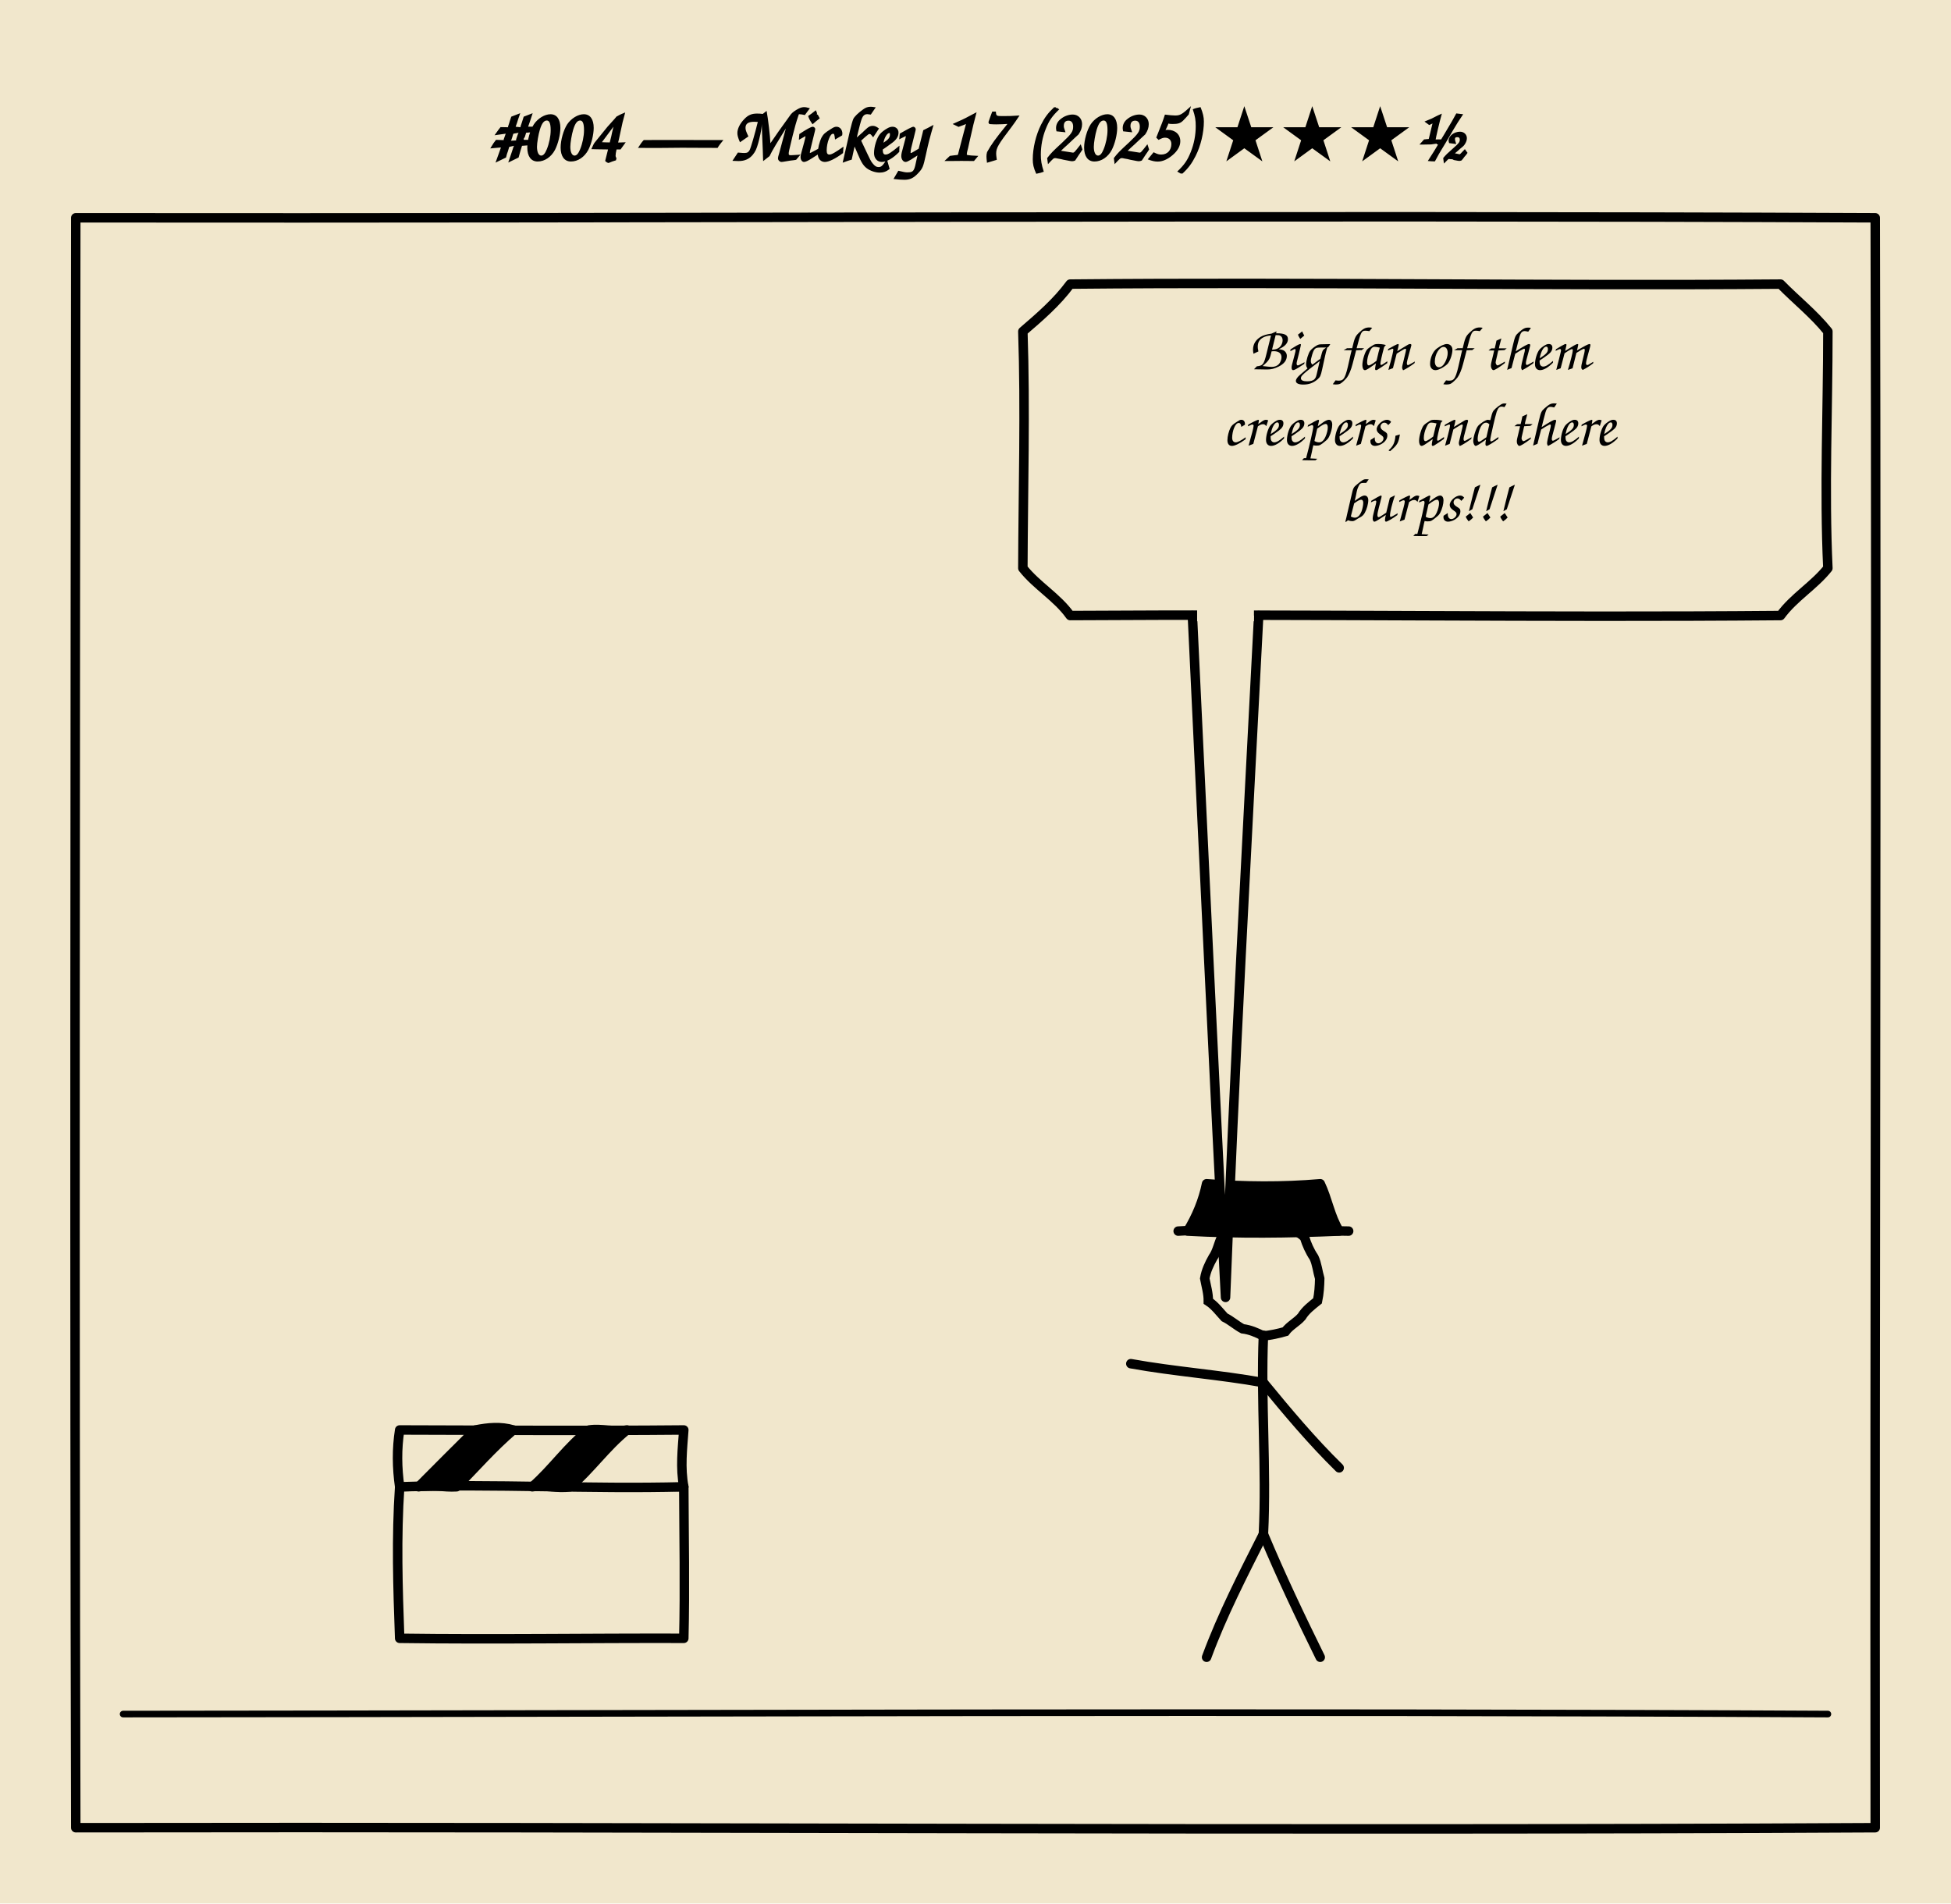
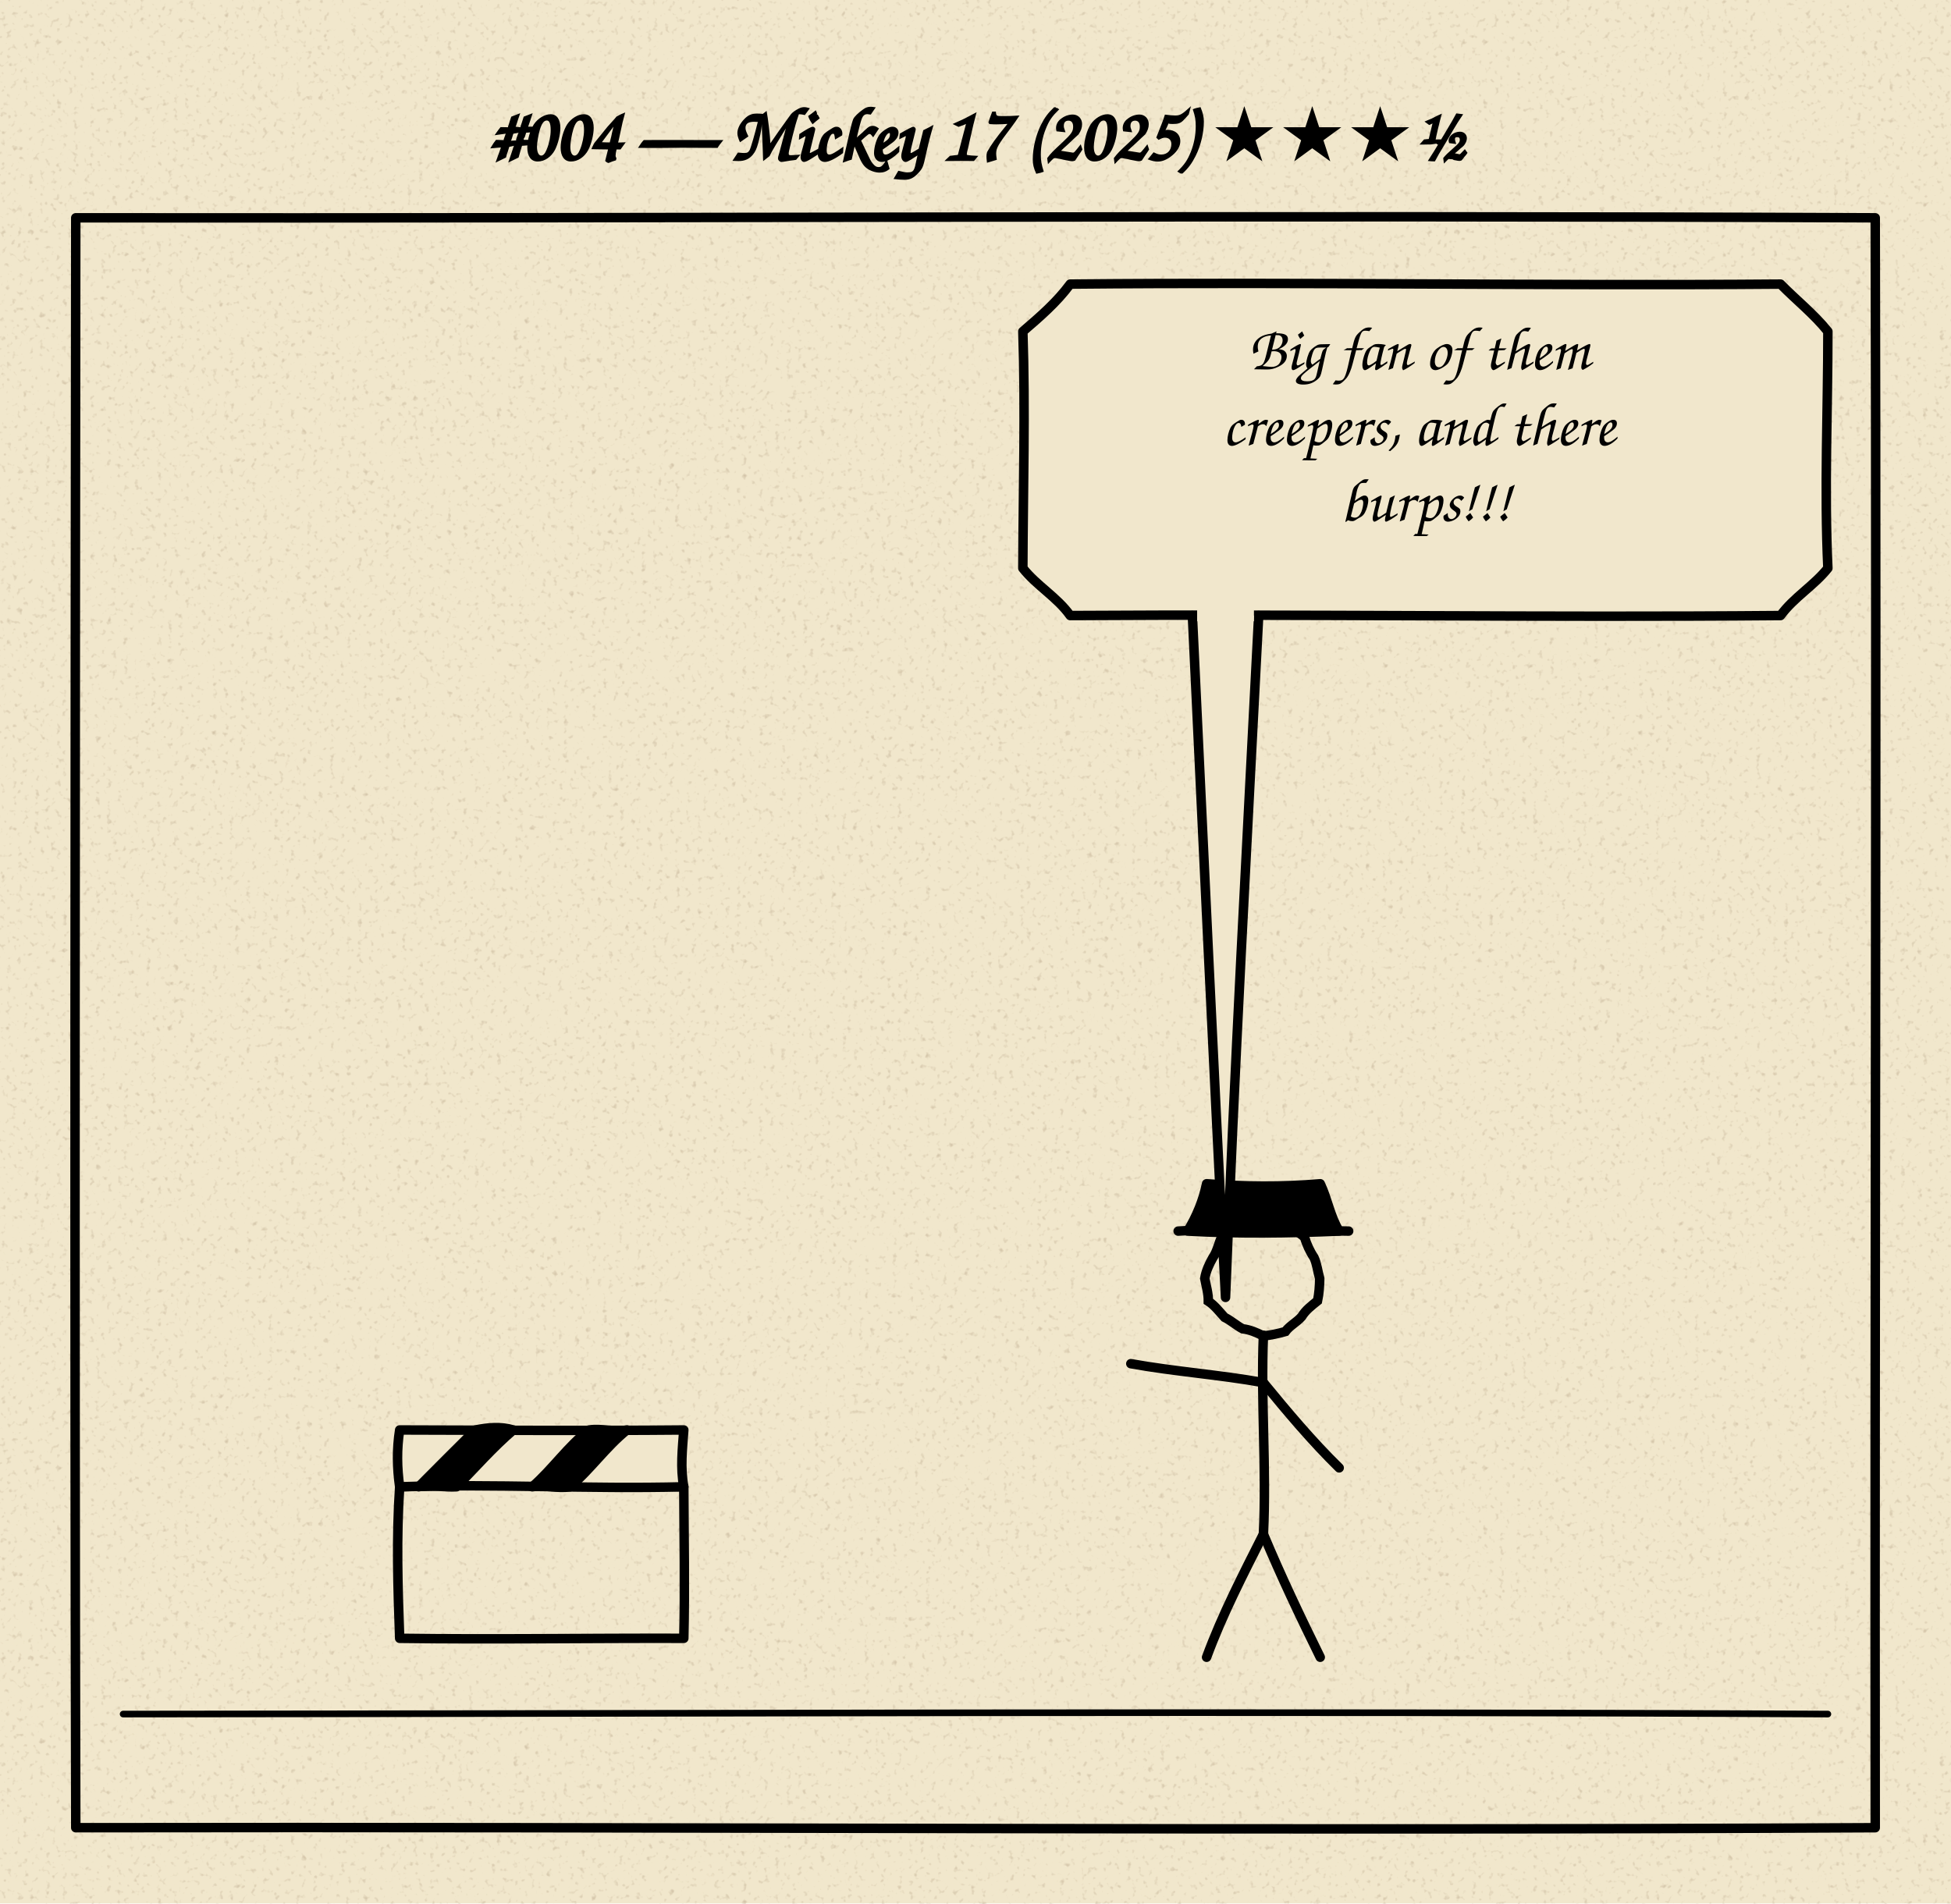
<svg xmlns="http://www.w3.org/2000/svg" viewBox="0 0 412 402" width="412" height="402" role="img" aria-label="#004 — Mickey 17 (2025)">
+   <defs>
+     <filter id="grain" x="0%" y="0%" width="100%" height="100%">
+       <feTurbulence type="fractalNoise" baseFrequency="0.85" numOctaves="2" stitchTiles="stitch" seed="5" />
+       <feColorMatrix values="0 0 0 0 0.32  0 0 0 0 0.22  0 0 0 0 0.13  0 0 0 -1.4 0.55" />
+     </filter>
+   </defs>
  <rect width="100%" height="100%" fill="#f1e7cc" />
+   <rect width="100%" height="100%" filter="url(#grain)" opacity="0.75" />
  <text x="206.0" y="34" text-anchor="middle" font-family="Comic Neue, Comic Sans MS, cursive" font-size="16" font-weight="700" fill="black">#004 — Mickey 17 (2025) ★★★½</text>
  <g class="panel">
    <path d="M 16.00 46.00 C 142.67 46.15, 269.33 45.44, 396.00 46.00 C 396.32 159.33, 395.86 272.67, 396.00 386.00 C 269.33 386.67, 142.67 385.78, 16.00 386.00 C 15.72 272.67, 15.88 159.33, 16.00 46.00" fill="none" stroke="black" stroke-width="2.0" stroke-linecap="round" stroke-linejoin="round" />
    <path d="M 26.00 362.00 C 146.00 361.91, 266.00 361.37, 386.00 362.00" fill="none" stroke="black" stroke-width="1.4" stroke-linecap="round" />
    <path d="M 84.40 314.00 C 104.40 313.54, 124.40 313.53, 144.40 314.00 C 144.44 324.67, 144.66 335.33, 144.40 346.00 C 124.40 345.94, 104.40 346.27, 84.40 346.00 C 84.01 335.33, 83.68 324.67, 84.40 314.00" fill="none" stroke="black" stroke-width="2.0" stroke-linecap="round" stroke-linejoin="round" />
    <path d="M 84.40 302.00 C 104.40 302.06, 124.40 302.18, 144.40 302.00 C 144.11 306.00, 143.64 310.00, 144.40 314.00 C 124.40 314.52, 104.40 313.33, 84.40 314.00 C 83.83 310.00, 83.77 306.00, 84.40 302.00" fill="#f1e7cc" stroke="black" stroke-width="2.0" stroke-linecap="round" stroke-linejoin="round" />
    <path d="M 88.40 314.00 C 92.40 310.00, 96.37 305.97, 100.40 302.00 C 103.07 301.47, 105.73 301.21, 108.40 302.00 C 104.09 305.69, 100.36 309.96, 96.40 314.00 C 93.73 314.18, 91.07 313.44, 88.40 314.00" fill="black" stroke="black" stroke-width="2.0" stroke-linecap="round" stroke-linejoin="round" />
    <path d="M 112.40 314.00 C 116.68 310.28, 119.88 305.48, 124.40 302.00 C 127.07 301.61, 129.73 302.49, 132.40 302.00 C 127.97 305.57, 124.71 310.31, 120.40 314.00 C 117.73 314.45, 115.07 313.54, 112.40 314.00" fill="black" stroke="black" stroke-width="2.0" stroke-linecap="round" stroke-linejoin="round" />
    <path d="M 278.69 270.00 C 278.66 271.59, 278.56 273.17, 278.23 274.73 C 276.99 275.73, 275.71 276.68, 274.87 278.07 C 273.85 279.25, 272.38 279.94, 271.44 281.21 C 269.92 281.65, 268.37 281.97, 266.80 282.15 C 265.40 281.44, 263.98 280.82, 262.40 280.63 C 261.07 279.92, 259.95 278.88, 258.59 278.21 C 257.50 277.03, 256.54 275.71, 255.17 274.82 C 255.19 273.17, 254.71 271.60, 254.41 270.00 C 254.68 268.41, 255.35 266.97, 256.14 265.58 C 257.07 264.26, 257.30 262.63, 258.01 261.21 C 259.51 260.52, 260.86 259.62, 262.00 258.42 C 263.58 258.02, 265.21 257.88, 266.80 257.52 C 268.34 258.11, 270.06 257.77, 271.58 258.47 C 272.71 259.65, 274.33 260.16, 275.48 261.32 C 275.96 262.83, 276.59 264.26, 277.48 265.58 C 278.13 266.98, 278.25 268.54, 278.69 270.00" fill="none" stroke="black" stroke-width="2.0" stroke-linecap="round" />
    <path d="M 250.80 260.00 C 261.47 260.59, 272.13 260.46, 282.80 260.00 C 280.88 256.90, 280.36 253.24, 278.80 250.00 C 270.80 250.69, 262.80 250.61, 254.80 250.00 C 254.07 253.57, 252.69 256.89, 250.80 260.00" fill="black" stroke="black" stroke-width="2.0" stroke-linecap="round" stroke-linejoin="round" />
    <path d="M 248.80 260.00 C 260.80 259.25, 272.80 259.85, 284.80 260.00" fill="none" stroke="black" stroke-width="2.0" stroke-linecap="round" />
    <path d="M 266.80 282.00 C 266.22 296.00, 267.49 310.00, 266.80 324.00" fill="none" stroke="black" stroke-width="2.0" stroke-linecap="round" />
    <path d="M 266.80 292.00 C 257.52 290.32, 248.08 289.68, 238.80 288.00" fill="none" stroke="black" stroke-width="2.0" stroke-linecap="round" />
    <path d="M 266.80 292.00 C 271.90 298.21, 277.05 304.37, 282.80 310.00" fill="none" stroke="black" stroke-width="2.0" stroke-linecap="round" />
    <path d="M 266.80 324.00 C 262.50 332.53, 258.11 341.01, 254.80 350.00" fill="none" stroke="black" stroke-width="2.0" stroke-linecap="round" />
    <path d="M 266.80 324.00 C 270.48 332.82, 274.58 341.43, 278.80 350.00" fill="none" stroke="black" stroke-width="2.0" stroke-linecap="round" />
    <path d="M 226.00 60.00 C 276.00 59.52, 326.00 60.40, 376.00 60.00 C 379.30 63.37, 383.03 66.30, 386.00 70.00 C 386.01 86.67, 385.22 103.33, 386.00 120.00 C 383.05 123.71, 378.81 126.14, 376.00 130.00 C 326.00 130.44, 276.00 129.67, 226.00 130.00 C 223.23 126.10, 218.94 123.73, 216.00 120.00 C 216.06 103.33, 216.56 86.67, 216.00 70.00 C 219.58 66.92, 223.17 63.84, 226.00 60.00" fill="#f1e7cc" stroke="black" stroke-width="2.0" stroke-linecap="round" stroke-linejoin="round" />
    <path d="M 251.80 130.00 C 254.11 178.00, 256.29 226.01, 258.80 274.00 C 260.65 225.98, 263.33 177.99, 265.80 130.00" fill="#f1e7cc" stroke="black" stroke-width="2.0" stroke-linecap="round" stroke-linejoin="round" />
    <line x1="252.8" y1="130" x2="264.8" y2="130" stroke="#f1e7cc" stroke-width="2.4" />
    <text x="301.0" y="78.0" text-anchor="middle" font-family="Comic Neue, Comic Sans MS, cursive" font-size="13" fill="black">
      <tspan x="301.0" dy="0">Big fan of them</tspan>
      <tspan x="301.0" dy="16">creepers, and there</tspan>
      <tspan x="301.0" dy="16">burps!!!</tspan>
    </text>
  </g>
</svg>
